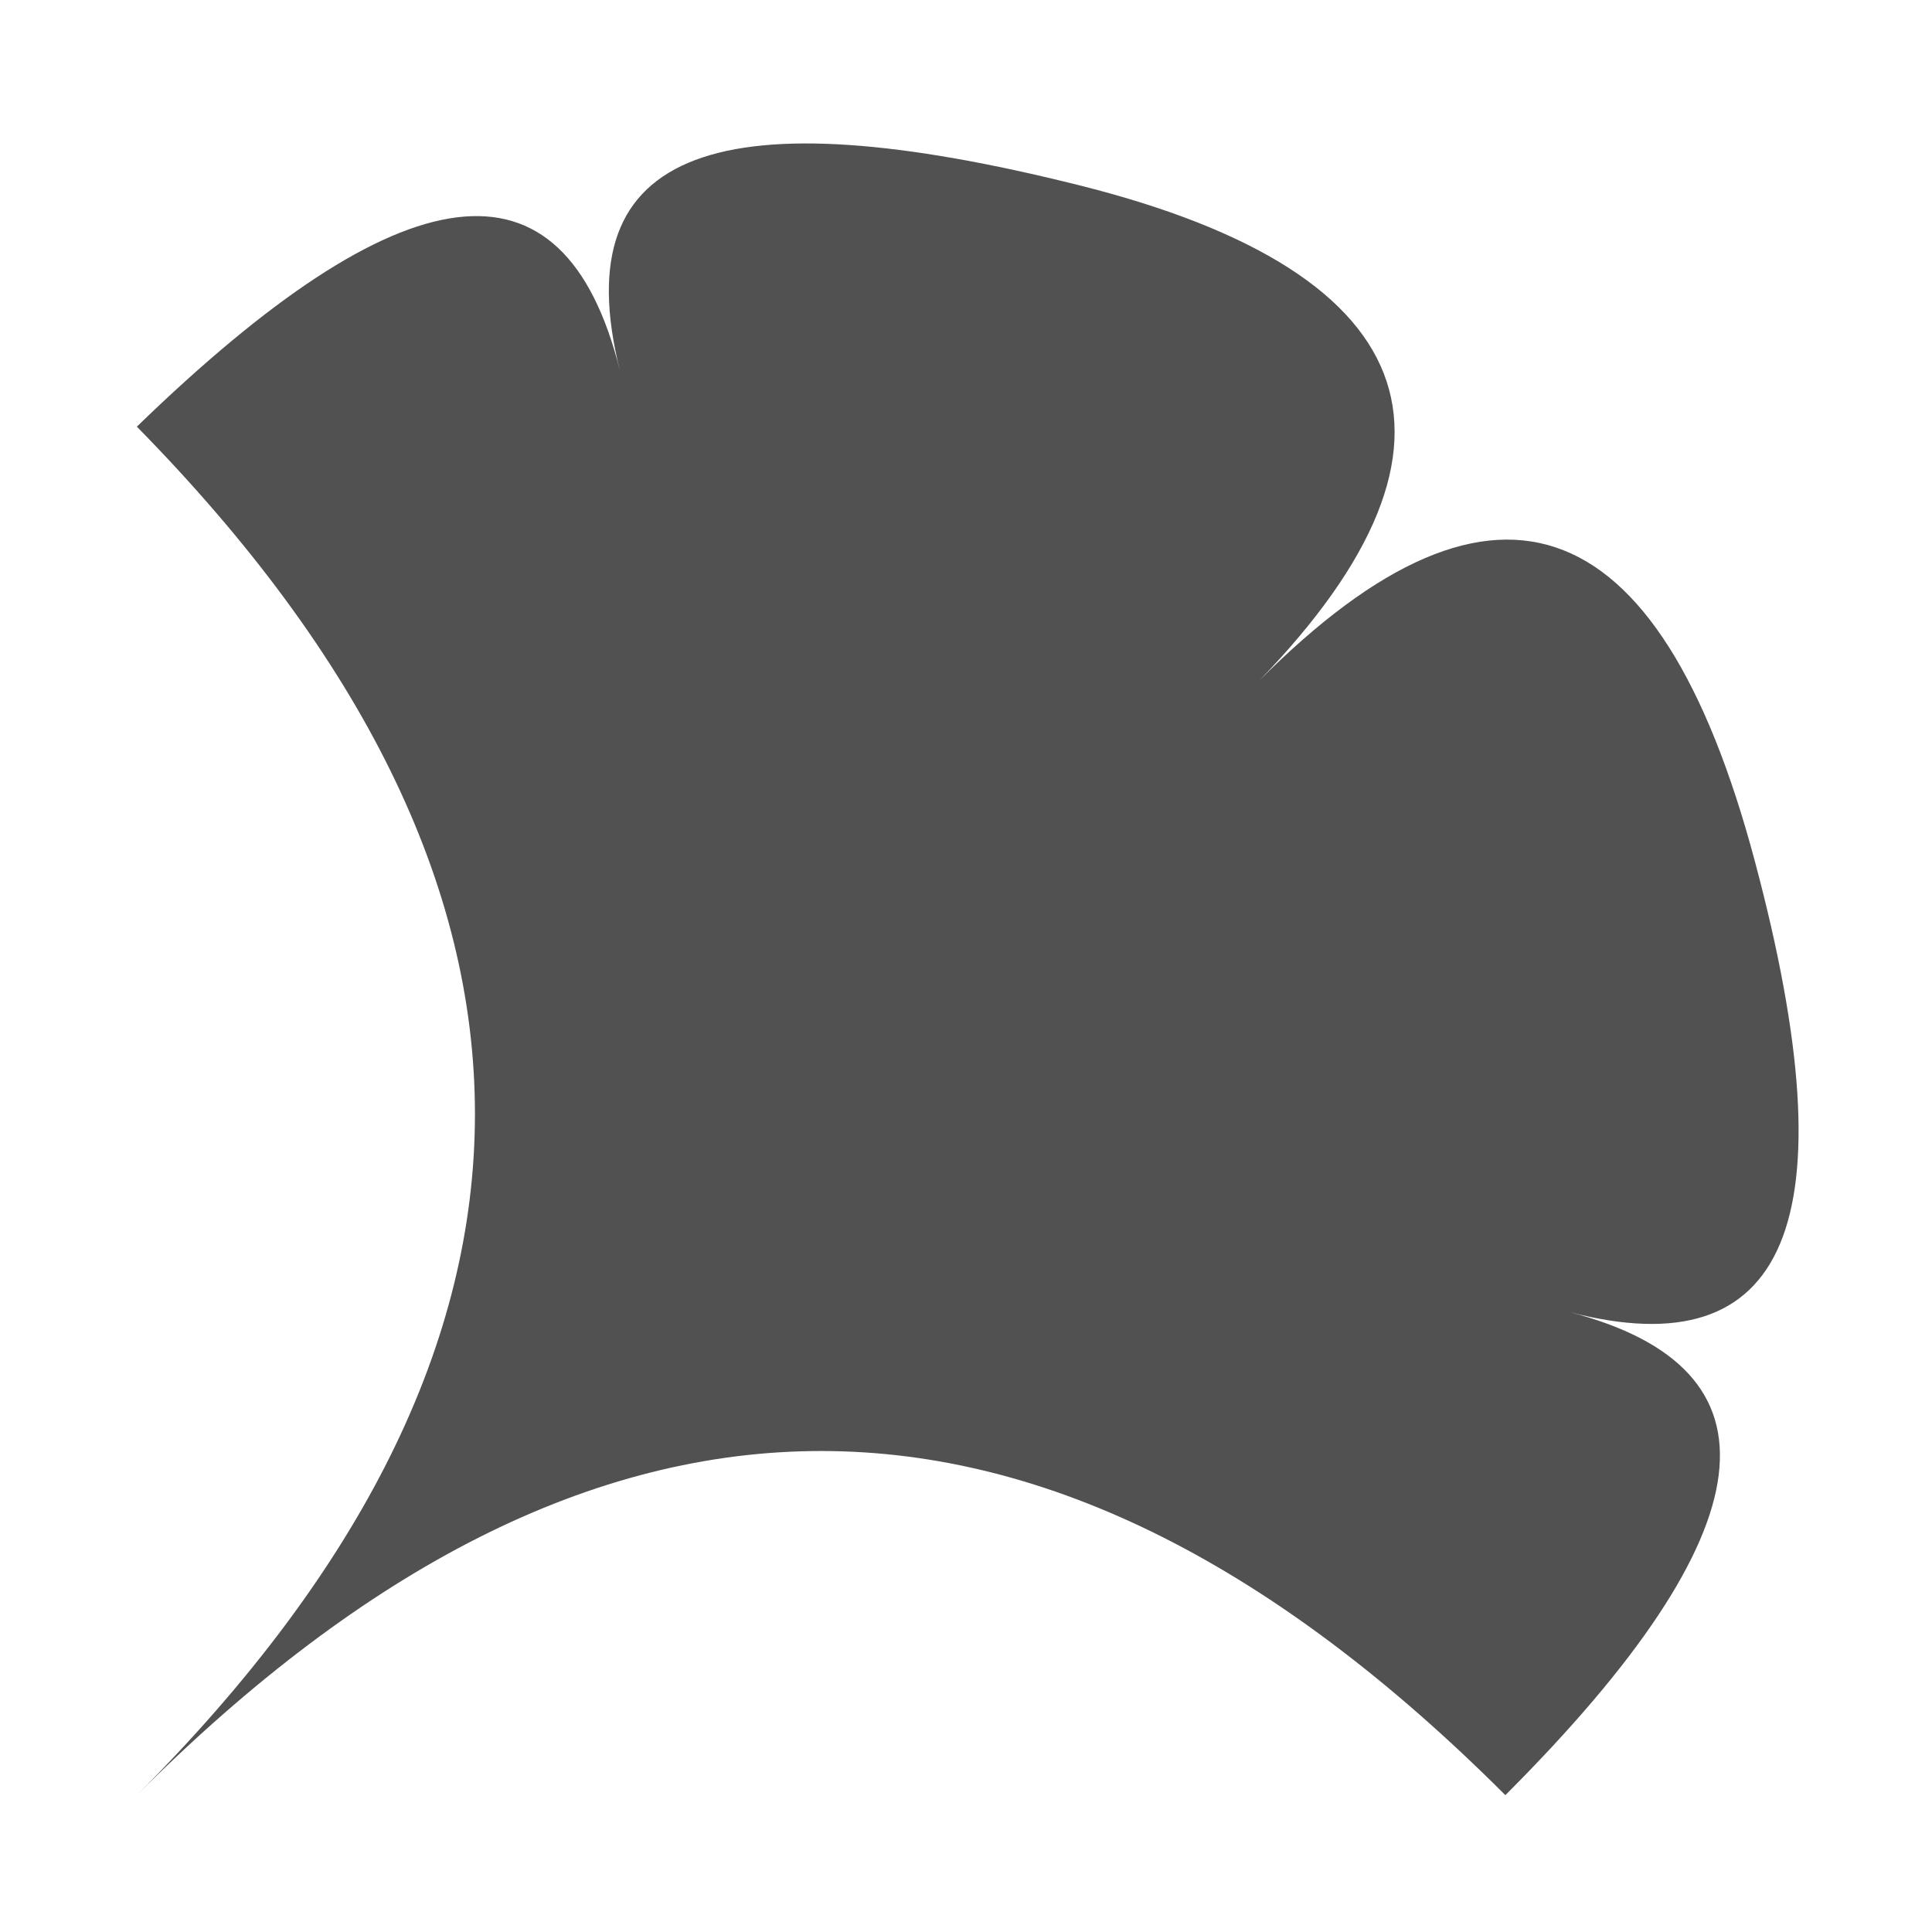
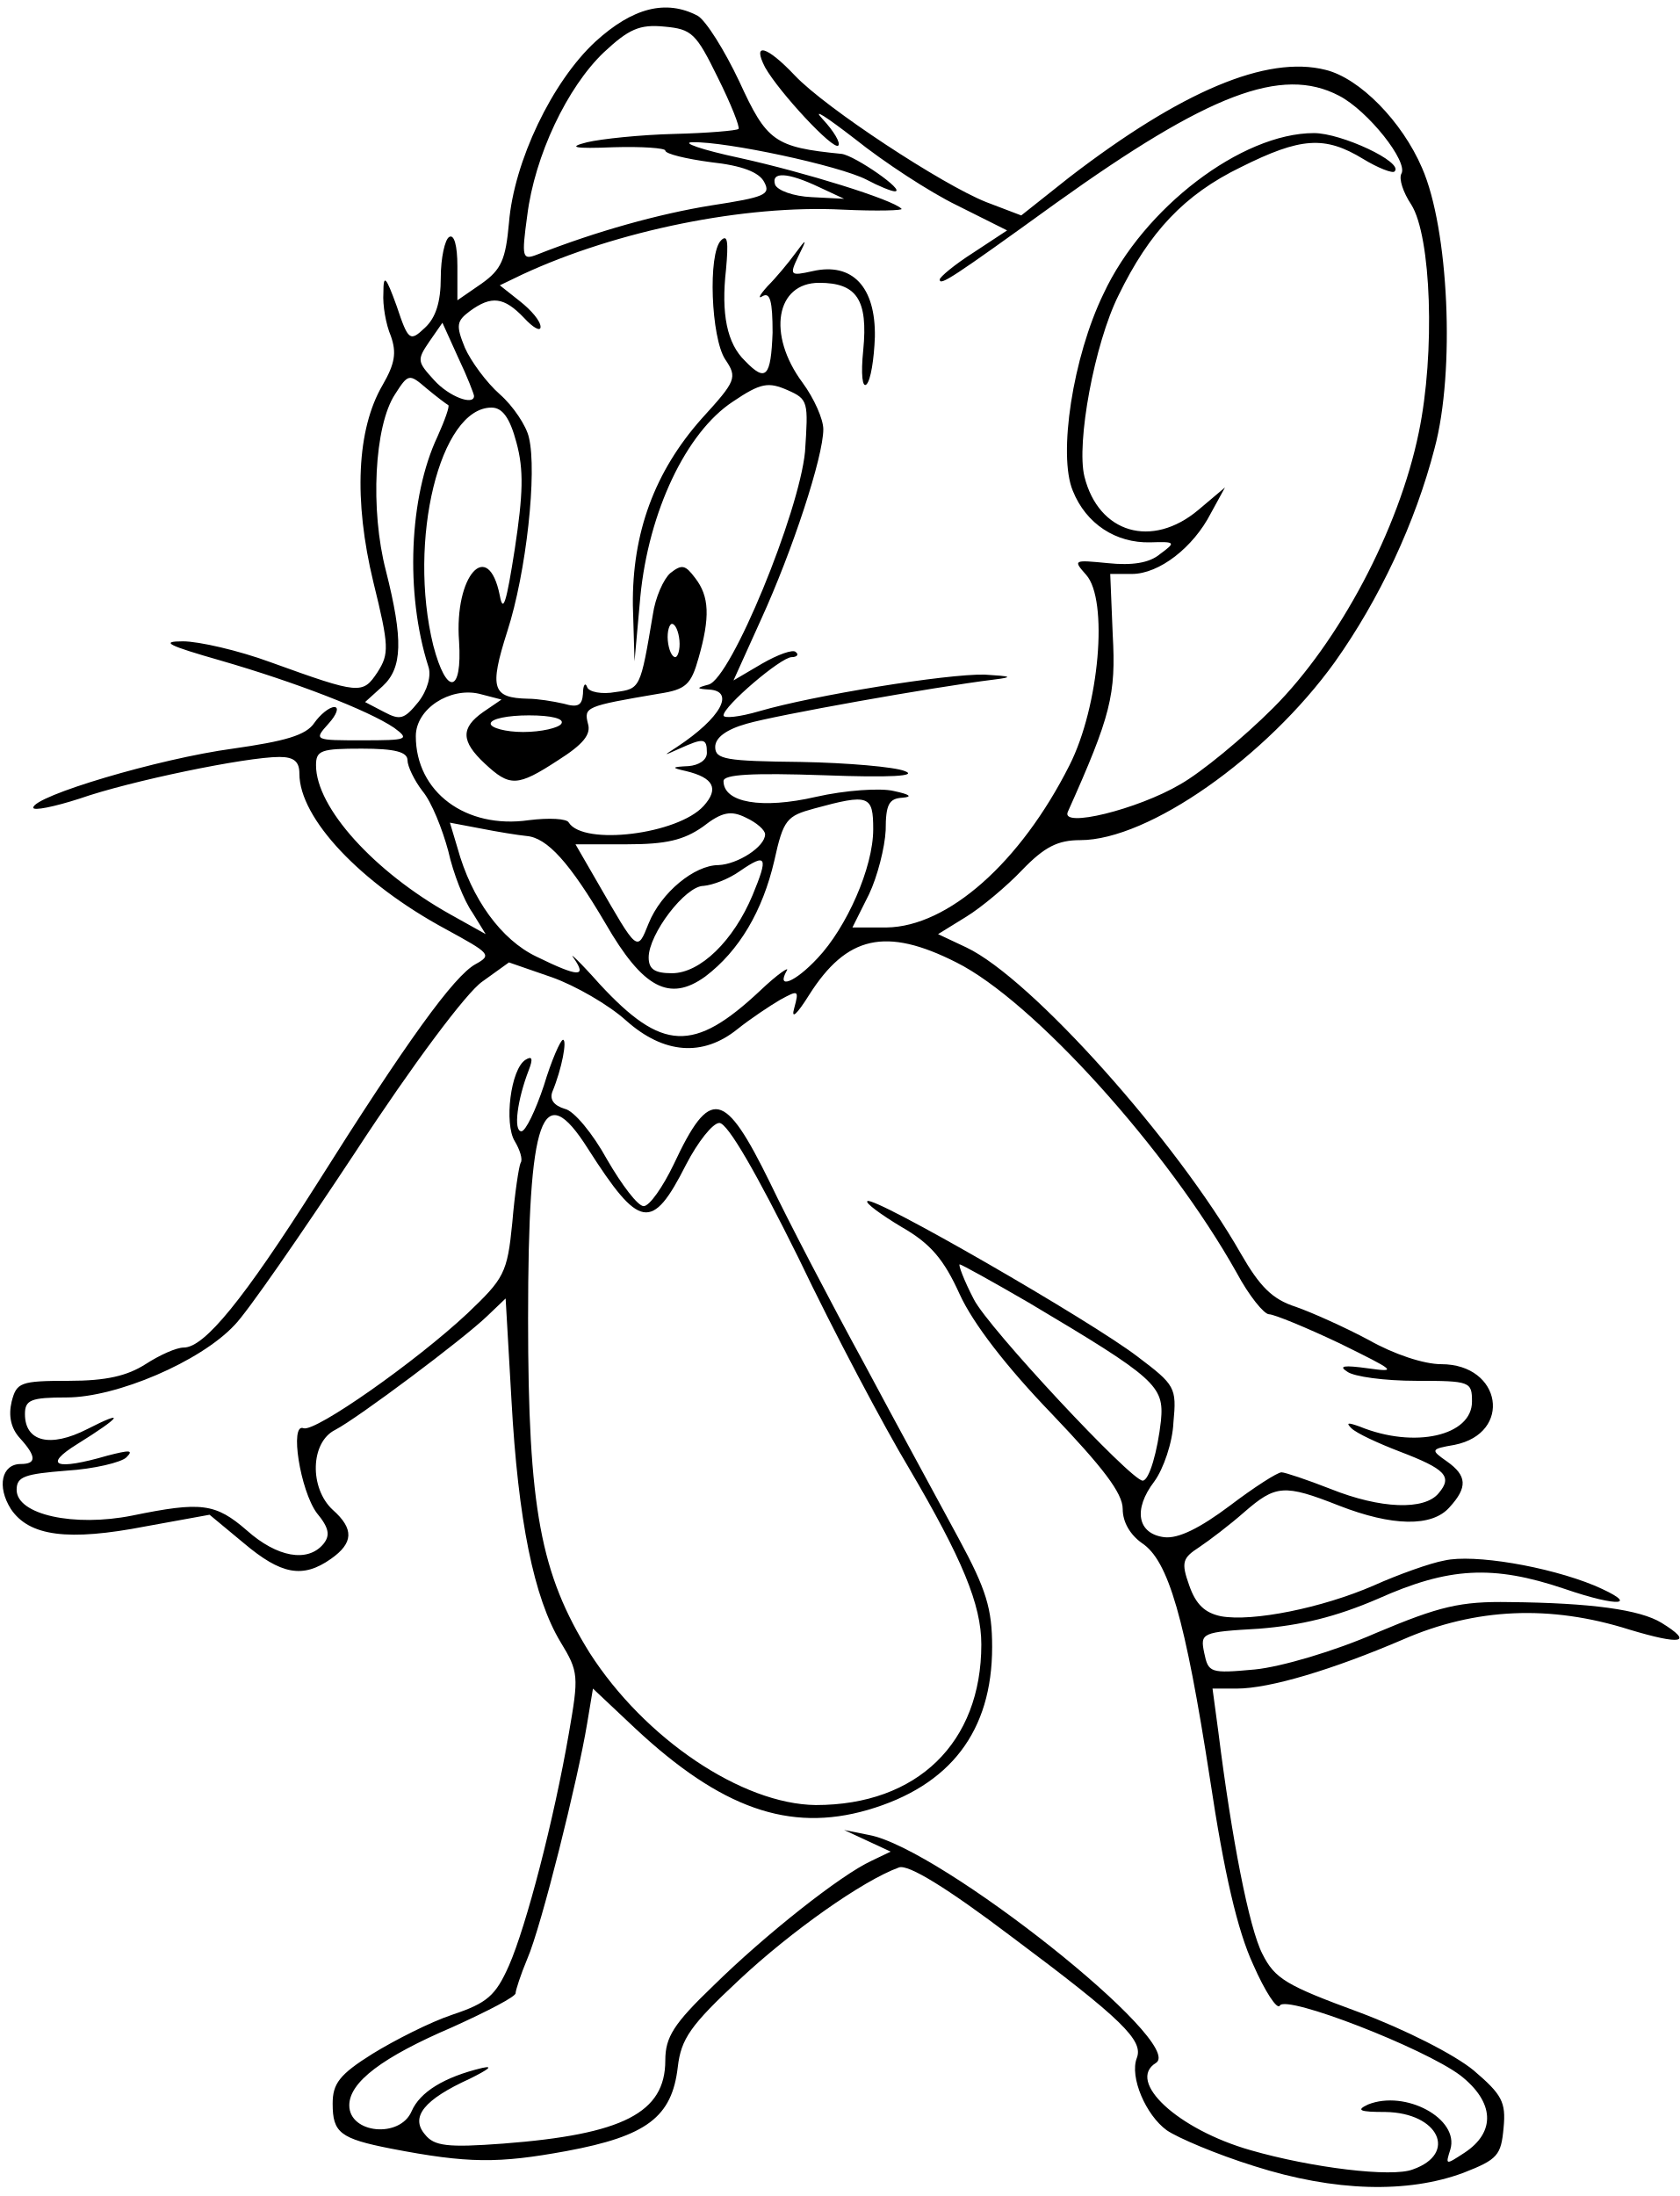
- <svg xmlns="http://www.w3.org/2000/svg" version="1.1" x="0px" y="0px" width="24px" height="24px" viewBox="0 0 24 24">
-   <style type="text/css">
- 	.st0{fill:#515151;}
- </style>
-   <path class="st0" d="M1.7,22.3c5.7-5.7,11.3-5.7,17,0c3.3-3.3,3.5-5.3,0.8-6c2.7,0.7,3.5-1.1,2.3-5.6s-3.3-5.2-6.3-2.1  c3-3,2.3-5.2-2.1-6.3S7,1.8,7.7,4.6C7,1.8,5,2.1,1.7,5.3C7.3,11,7.3,16.7,1.7,22.3" />
+ <svg xmlns="http://www.w3.org/2000/svg" version="1.0" width="202pt" height="264pt" viewBox="0 0 202 264" preserveAspectRatio="xMidYMid meet">
+   <g transform="translate(0,264) scale(0.1,-0.1)" fill="#000000" stroke="none">
+     <path d="M716 2590 c-52 -48 -98 -144 -104 -218 -4 -44 -9 -56 -33 -73 l-29 -20 0 41 c0 25 -4 39 -10 35 -5 -3 -10 -25 -10 -49 0 -29 -6 -48 -19 -60 -18 -17 -20 -16 -34 26 -13 36 -16 39 -16 16 -1 -15 3 -38 9 -52 7 -20 5 -33 -10 -59 -31 -53 -35 -138 -11 -237 19 -77 19 -86 5 -108 -18 -27 -21 -27 -129 12 -38 14 -86 25 -105 25 -28 0 -18 -5 45 -23 90 -26 178 -60 209 -81 19 -14 16 -15 -38 -15 -58 0 -59 0 -41 20 10 11 13 20 7 20 -6 0 -17 -9 -24 -19 -10 -15 -35 -22 -98 -31 -89 -12 -240 -57 -240 -71 0 -4 25 1 56 11 60 21 200 50 240 50 18 0 24 -6 24 -20 0 -54 74 -132 176 -187 53 -29 56 -31 36 -42 -26 -14 -83 -93 -192 -266 -87 -137 -134 -195 -159 -195 -9 0 -29 -9 -46 -20 -22 -14 -47 -20 -92 -20 -59 0 -63 -2 -69 -25 -4 -17 -1 -32 10 -44 20 -22 20 -31 1 -31 -23 0 -29 -27 -12 -54 22 -33 69 -39 162 -21 l77 14 41 -34 c45 -38 71 -43 105 -19 27 19 28 36 2 59 -28 26 -27 81 3 96 27 14 154 109 183 137 l22 21 7 -122 c8 -145 27 -238 59 -291 22 -36 22 -41 10 -110 -18 -104 -51 -231 -72 -279 -16 -36 -26 -45 -68 -59 -27 -9 -70 -31 -96 -47 -40 -25 -48 -36 -48 -60 0 -35 9 -42 70 -54 93 -18 129 -18 211 -3 97 18 127 41 134 101 4 34 15 50 74 105 62 58 148 119 192 135 11 4 57 -24 135 -83 134 -100 159 -125 151 -146 -9 -23 11 -69 36 -87 13 -9 60 -29 105 -43 97 -31 185 -33 252 -8 41 16 45 21 48 54 3 31 -2 40 -36 69 -23 19 -82 49 -138 70 -87 32 -101 40 -116 70 -16 31 -37 139 -53 267 l-7 52 29 0 c40 0 116 23 200 59 87 38 177 42 272 12 63 -19 78 -16 39 8 -26 16 -85 24 -183 25 -59 1 -84 -5 -160 -37 -50 -22 -115 -41 -146 -44 -54 -5 -56 -4 -61 20 -5 24 -3 25 66 29 50 4 92 14 143 36 85 38 138 41 224 12 67 -23 92 -20 36 4 -56 23 -145 38 -180 30 -17 -3 -56 -17 -85 -30 -62 -27 -146 -44 -184 -37 -19 4 -30 14 -38 37 -10 28 -8 33 12 46 12 8 37 27 54 42 38 33 48 34 114 8 64 -25 112 -26 133 -2 22 24 21 38 -3 55 -20 14 -20 15 9 20 70 14 57 97 -16 97 -21 0 -57 12 -87 29 -28 15 -68 33 -88 40 -28 9 -43 24 -66 64 -77 135 -252 331 -330 368 l-34 16 34 21 c18 11 49 37 67 56 27 28 43 36 70 36 82 0 224 100 306 214 54 76 97 168 120 257 25 93 17 264 -15 337 -24 56 -75 108 -116 118 -71 18 -174 -26 -308 -129 l-58 -46 -42 16 c-53 21 -193 113 -230 152 -34 36 -52 41 -36 10 17 -30 82 -100 88 -94 3 3 -5 17 -19 32 -13 14 4 3 39 -24 35 -28 90 -64 123 -80 l60 -30 -41 -27 c-22 -14 -40 -29 -40 -32 0 -8 14 1 140 92 183 131 271 165 340 129 35 -18 84 -80 75 -94 -3 -6 2 -22 12 -37 24 -38 29 -178 9 -274 -24 -117 -96 -252 -175 -331 -36 -36 -87 -78 -112 -92 -51 -30 -144 -53 -135 -33 52 116 58 141 54 213 l-3 73 26 0 c33 0 74 32 95 73 l17 31 -32 -27 c-56 -47 -120 -28 -137 40 -10 40 12 160 41 218 37 76 79 121 147 154 72 36 101 38 147 10 18 -11 36 -18 38 -15 11 11 -64 46 -97 46 -87 0 -205 -90 -253 -193 -37 -76 -55 -194 -37 -237 16 -40 52 -63 93 -62 31 1 31 0 12 -14 -13 -11 -34 -14 -63 -11 -41 4 -42 4 -26 -14 27 -30 16 -158 -20 -229 -59 -117 -146 -194 -220 -195 l-41 0 20 40 c10 21 19 56 20 77 0 31 4 38 20 39 13 1 9 4 -10 8 -16 4 -59 1 -94 -7 -65 -15 -111 -7 -111 19 0 8 34 10 121 7 80 -3 113 -1 97 5 -12 5 -69 10 -125 11 -90 1 -103 3 -103 18 0 11 13 21 38 28 34 10 224 44 297 53 24 3 22 4 -11 6 -46 1 -206 -25 -271 -44 -24 -7 -43 -9 -43 -5 0 11 69 70 82 70 6 0 9 3 5 6 -3 4 -22 -3 -41 -14 l-34 -20 33 73 c38 83 75 196 75 229 0 12 -11 37 -25 56 -43 58 -32 120 20 120 45 0 59 -20 53 -81 -3 -29 -1 -46 4 -41 5 5 9 30 10 57 1 60 -27 90 -75 79 -27 -6 -28 -5 -17 18 11 22 10 22 -4 3 -8 -11 -23 -29 -33 -39 -10 -11 -12 -16 -6 -12 9 5 12 -6 12 -44 -2 -53 -8 -60 -33 -34 -22 21 -29 57 -23 110 3 33 2 43 -6 35 -16 -16 -12 -117 5 -143 15 -22 13 -26 -28 -71 -57 -64 -84 -138 -83 -225 l2 -67 7 78 c10 102 55 197 111 234 34 23 43 24 66 14 25 -11 25 -14 21 -74 -7 -73 -89 -273 -116 -280 -15 -4 -15 -5 1 -6 31 -2 14 -34 -39 -69 -17 -11 -17 -11 3 -2 29 13 33 13 33 -5 0 -9 -10 -15 -22 -16 -21 -1 -21 -2 -3 -6 33 -8 40 -21 21 -42 -31 -34 -144 -48 -162 -20 -2 5 -24 6 -48 3 -76 -11 -136 34 -136 101 0 33 41 59 76 51 l27 -7 -22 -15 c-27 -19 -27 -35 2 -62 30 -28 39 -28 88 4 30 19 40 31 36 44 -5 20 -3 21 85 36 33 5 39 11 48 43 14 49 13 74 -4 96 -12 16 -16 17 -30 6 -8 -7 -18 -29 -21 -50 -15 -89 -15 -89 -45 -93 -16 -3 -32 0 -34 6 -2 6 -5 3 -5 -8 -1 -14 -6 -17 -23 -12 -13 3 -32 6 -43 6 -43 1 -47 12 -25 81 23 71 36 192 26 233 -3 14 -19 38 -35 52 -16 14 -35 40 -42 56 -11 27 -10 32 6 44 26 19 41 17 65 -8 11 -12 20 -17 20 -11 0 7 -11 20 -25 31 l-24 19 27 13 c114 53 268 84 385 78 42 -2 74 -1 71 1 -10 11 -117 44 -194 61 -47 10 -72 19 -57 19 40 1 176 -28 209 -45 15 -8 30 -14 34 -14 14 0 -48 43 -64 45 -81 8 -90 15 -123 87 -18 38 -40 73 -50 79 -38 20 -78 10 -123 -31z m147 -43 c16 -32 27 -60 25 -62 -2 -2 -37 -5 -77 -6 -41 -1 -88 -6 -105 -10 -24 -6 -16 -8 32 -6 34 1 62 -1 62 -4 0 -4 25 -10 55 -14 37 -4 58 -12 64 -24 8 -15 1 -18 -64 -28 -62 -10 -138 -31 -209 -59 -18 -7 -19 -4 -12 47 9 72 48 154 92 196 30 28 43 34 73 31 33 -3 38 -8 64 -61z m122 -132 l30 -14 -39 2 c-22 1 -41 8 -44 15 -5 16 15 15 53 -3z m-415 -251 c0 -12 -30 -1 -48 19 -20 22 -21 24 -6 46 l16 23 19 -42 c11 -23 19 -44 19 -46z m-31 -11 c2 -1 -4 -18 -13 -38 -34 -72 -39 -188 -11 -276 4 -11 -1 -29 -12 -43 -17 -21 -22 -22 -41 -12 l-23 12 21 19 c24 22 25 56 4 139 -19 73 -14 174 11 212 16 25 17 25 38 7 12 -10 24 -19 26 -20z m82 -45 c9 -33 8 -62 -2 -128 -10 -64 -14 -78 -18 -56 -14 70 -55 24 -49 -55 4 -63 -15 -66 -31 -5 -31 126 8 286 70 286 13 0 22 -12 30 -42z m196 -238 c1 -11 -2 -20 -5 -20 -4 0 -8 9 -9 20 -1 11 2 20 5 20 4 0 8 -9 9 -20z m-142 -100 c-3 -5 -24 -10 -46 -10 -21 0 -39 5 -39 10 0 6 21 10 46 10 27 0 43 -4 39 -10z m-185 -44 c0 -7 8 -24 18 -37 11 -13 24 -46 31 -72 6 -27 19 -60 29 -74 l16 -26 -43 24 c-91 51 -161 128 -161 179 0 18 6 20 55 20 40 0 55 -4 55 -14z m560 -83 c0 -46 -32 -118 -67 -155 -27 -29 -50 -38 -37 -15 4 6 -11 -4 -32 -24 -80 -75 -118 -73 -193 8 -24 27 -38 40 -31 31 16 -23 6 -23 -45 2 -42 20 -78 69 -95 131 l-9 30 37 -7 c20 -4 45 -8 55 -9 25 -2 52 -32 95 -105 45 -78 77 -95 120 -64 41 31 69 79 83 139 11 50 15 54 48 63 66 18 71 16 71 -25z m-130 -6 c0 -15 -33 -36 -56 -37 -29 0 -69 -33 -84 -70 -14 -35 -13 -35 -62 50 l-26 45 62 0 c47 0 68 5 91 21 23 18 34 20 52 11 13 -6 23 -15 23 -20z m-15 -73 c-23 -55 -63 -94 -97 -94 -21 0 -28 5 -28 19 0 28 44 86 66 86 11 1 30 8 44 18 32 22 34 17 15 -29z m245 -81 c92 -46 254 -225 337 -373 15 -28 33 -50 39 -50 6 0 45 -16 85 -35 67 -33 70 -35 34 -30 -29 4 -36 3 -25 -4 8 -6 45 -11 83 -11 65 0 67 -1 67 -25 0 -41 -69 -57 -135 -30 -14 5 -17 5 -10 -2 6 -6 32 -18 58 -28 55 -21 64 -30 47 -50 -17 -21 -70 -19 -130 5 -28 11 -55 20 -59 20 -5 0 -33 -18 -62 -40 -36 -27 -62 -40 -79 -38 -32 4 -38 33 -12 67 11 15 22 47 23 71 4 42 2 45 -43 79 -56 43 -318 194 -325 187 -3 -2 16 -16 41 -31 35 -20 51 -39 70 -81 16 -35 56 -87 111 -144 61 -64 85 -95 85 -114 0 -16 9 -31 23 -41 32 -21 52 -90 82 -284 17 -113 33 -182 52 -223 14 -32 29 -55 32 -49 8 13 173 -51 217 -84 41 -32 43 -68 5 -93 -23 -15 -23 -15 -17 4 11 37 -54 72 -99 54 -15 -7 -10 -9 21 -9 64 -1 87 -50 33 -69 -25 -10 -122 2 -195 23 -88 25 -150 83 -114 105 37 23 -259 258 -345 274 l-30 6 28 -13 28 -13 -23 -11 c-37 -17 -128 -89 -190 -150 -48 -46 -58 -62 -58 -90 0 -63 -51 -89 -195 -100 -67 -5 -83 -3 -94 11 -18 21 -1 42 54 67 22 11 29 16 15 13 -46 -11 -75 -29 -85 -52 -14 -33 -75 -27 -75 7 0 28 40 58 124 94 42 19 77 37 76 41 0 3 6 22 14 41 17 39 61 216 72 283 l7 42 51 -48 c103 -96 185 -125 279 -98 100 29 150 95 150 196 0 46 -7 69 -40 130 -22 41 -74 136 -114 211 -41 75 -92 173 -113 217 -55 112 -72 116 -116 22 -13 -27 -29 -50 -36 -50 -7 0 -26 25 -44 56 -17 31 -40 59 -51 61 -13 4 -18 11 -15 20 12 29 18 63 13 63 -3 0 -14 -25 -23 -55 -10 -30 -22 -55 -27 -55 -10 0 -5 38 9 74 5 13 4 17 -4 12 -18 -11 -26 -77 -13 -98 6 -10 10 -22 7 -26 -2 -4 -7 -36 -10 -72 -6 -61 -10 -67 -54 -109 -62 -58 -183 -143 -197 -138 -17 7 -4 -75 16 -102 15 -18 16 -27 8 -37 -19 -23 -56 -16 -92 16 -38 33 -55 35 -138 18 -70 -14 -139 1 -139 31 0 16 10 19 60 23 33 2 66 10 72 16 9 9 4 9 -23 2 -62 -18 -78 -12 -36 14 53 33 59 42 12 18 -45 -23 -75 -15 -75 18 0 17 7 20 50 20 60 0 161 43 202 87 15 15 80 109 146 209 68 104 133 191 152 204 l32 23 52 -18 c28 -10 68 -33 89 -52 45 -40 92 -44 134 -10 15 12 39 28 51 35 22 12 23 12 17 -10 -4 -14 3 -8 18 16 45 71 92 82 177 39z m-443 -224 c62 -97 77 -100 118 -19 14 27 32 50 40 50 10 0 45 -61 95 -162 43 -90 103 -203 133 -253 64 -109 87 -164 87 -212 0 -118 -77 -193 -199 -193 -89 1 -206 80 -272 183 -59 95 -74 173 -74 402 0 244 17 291 72 204z m530 -185 c153 -91 163 -100 159 -142 -4 -36 -14 -72 -22 -72 -14 0 -186 184 -203 218 -12 23 -19 42 -17 42 2 0 40 -21 83 -46z" />
+   </g>
</svg>
